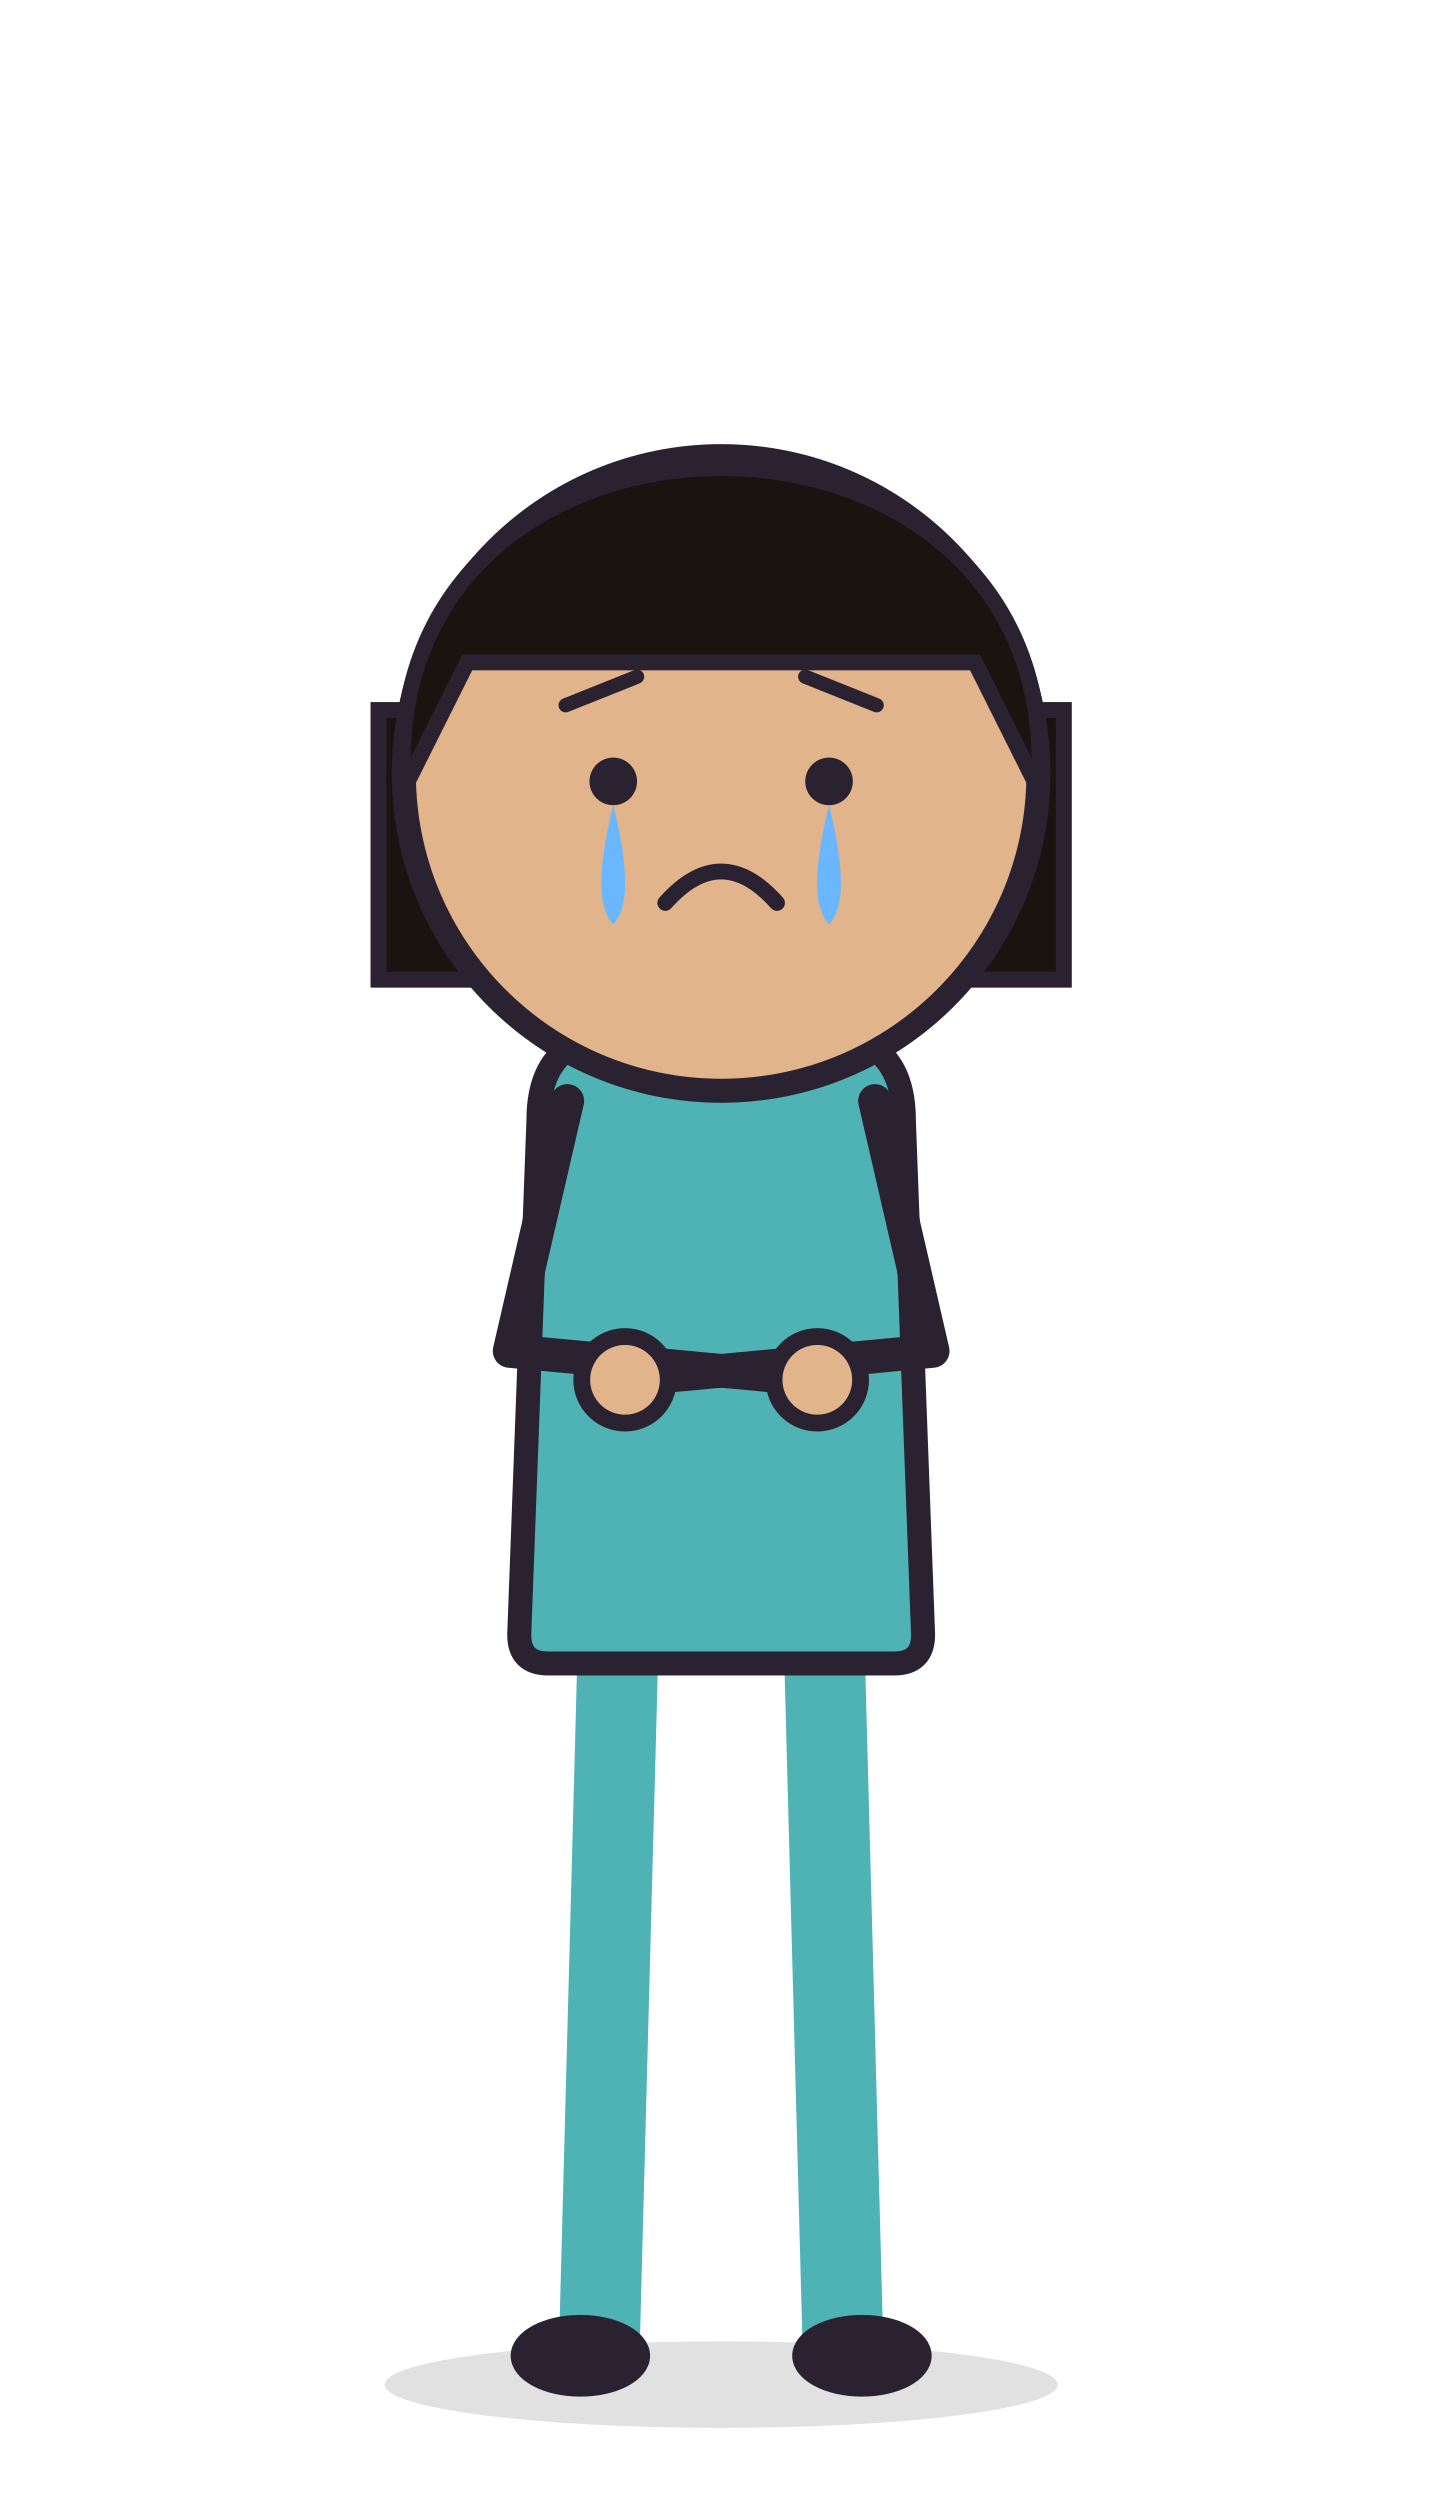
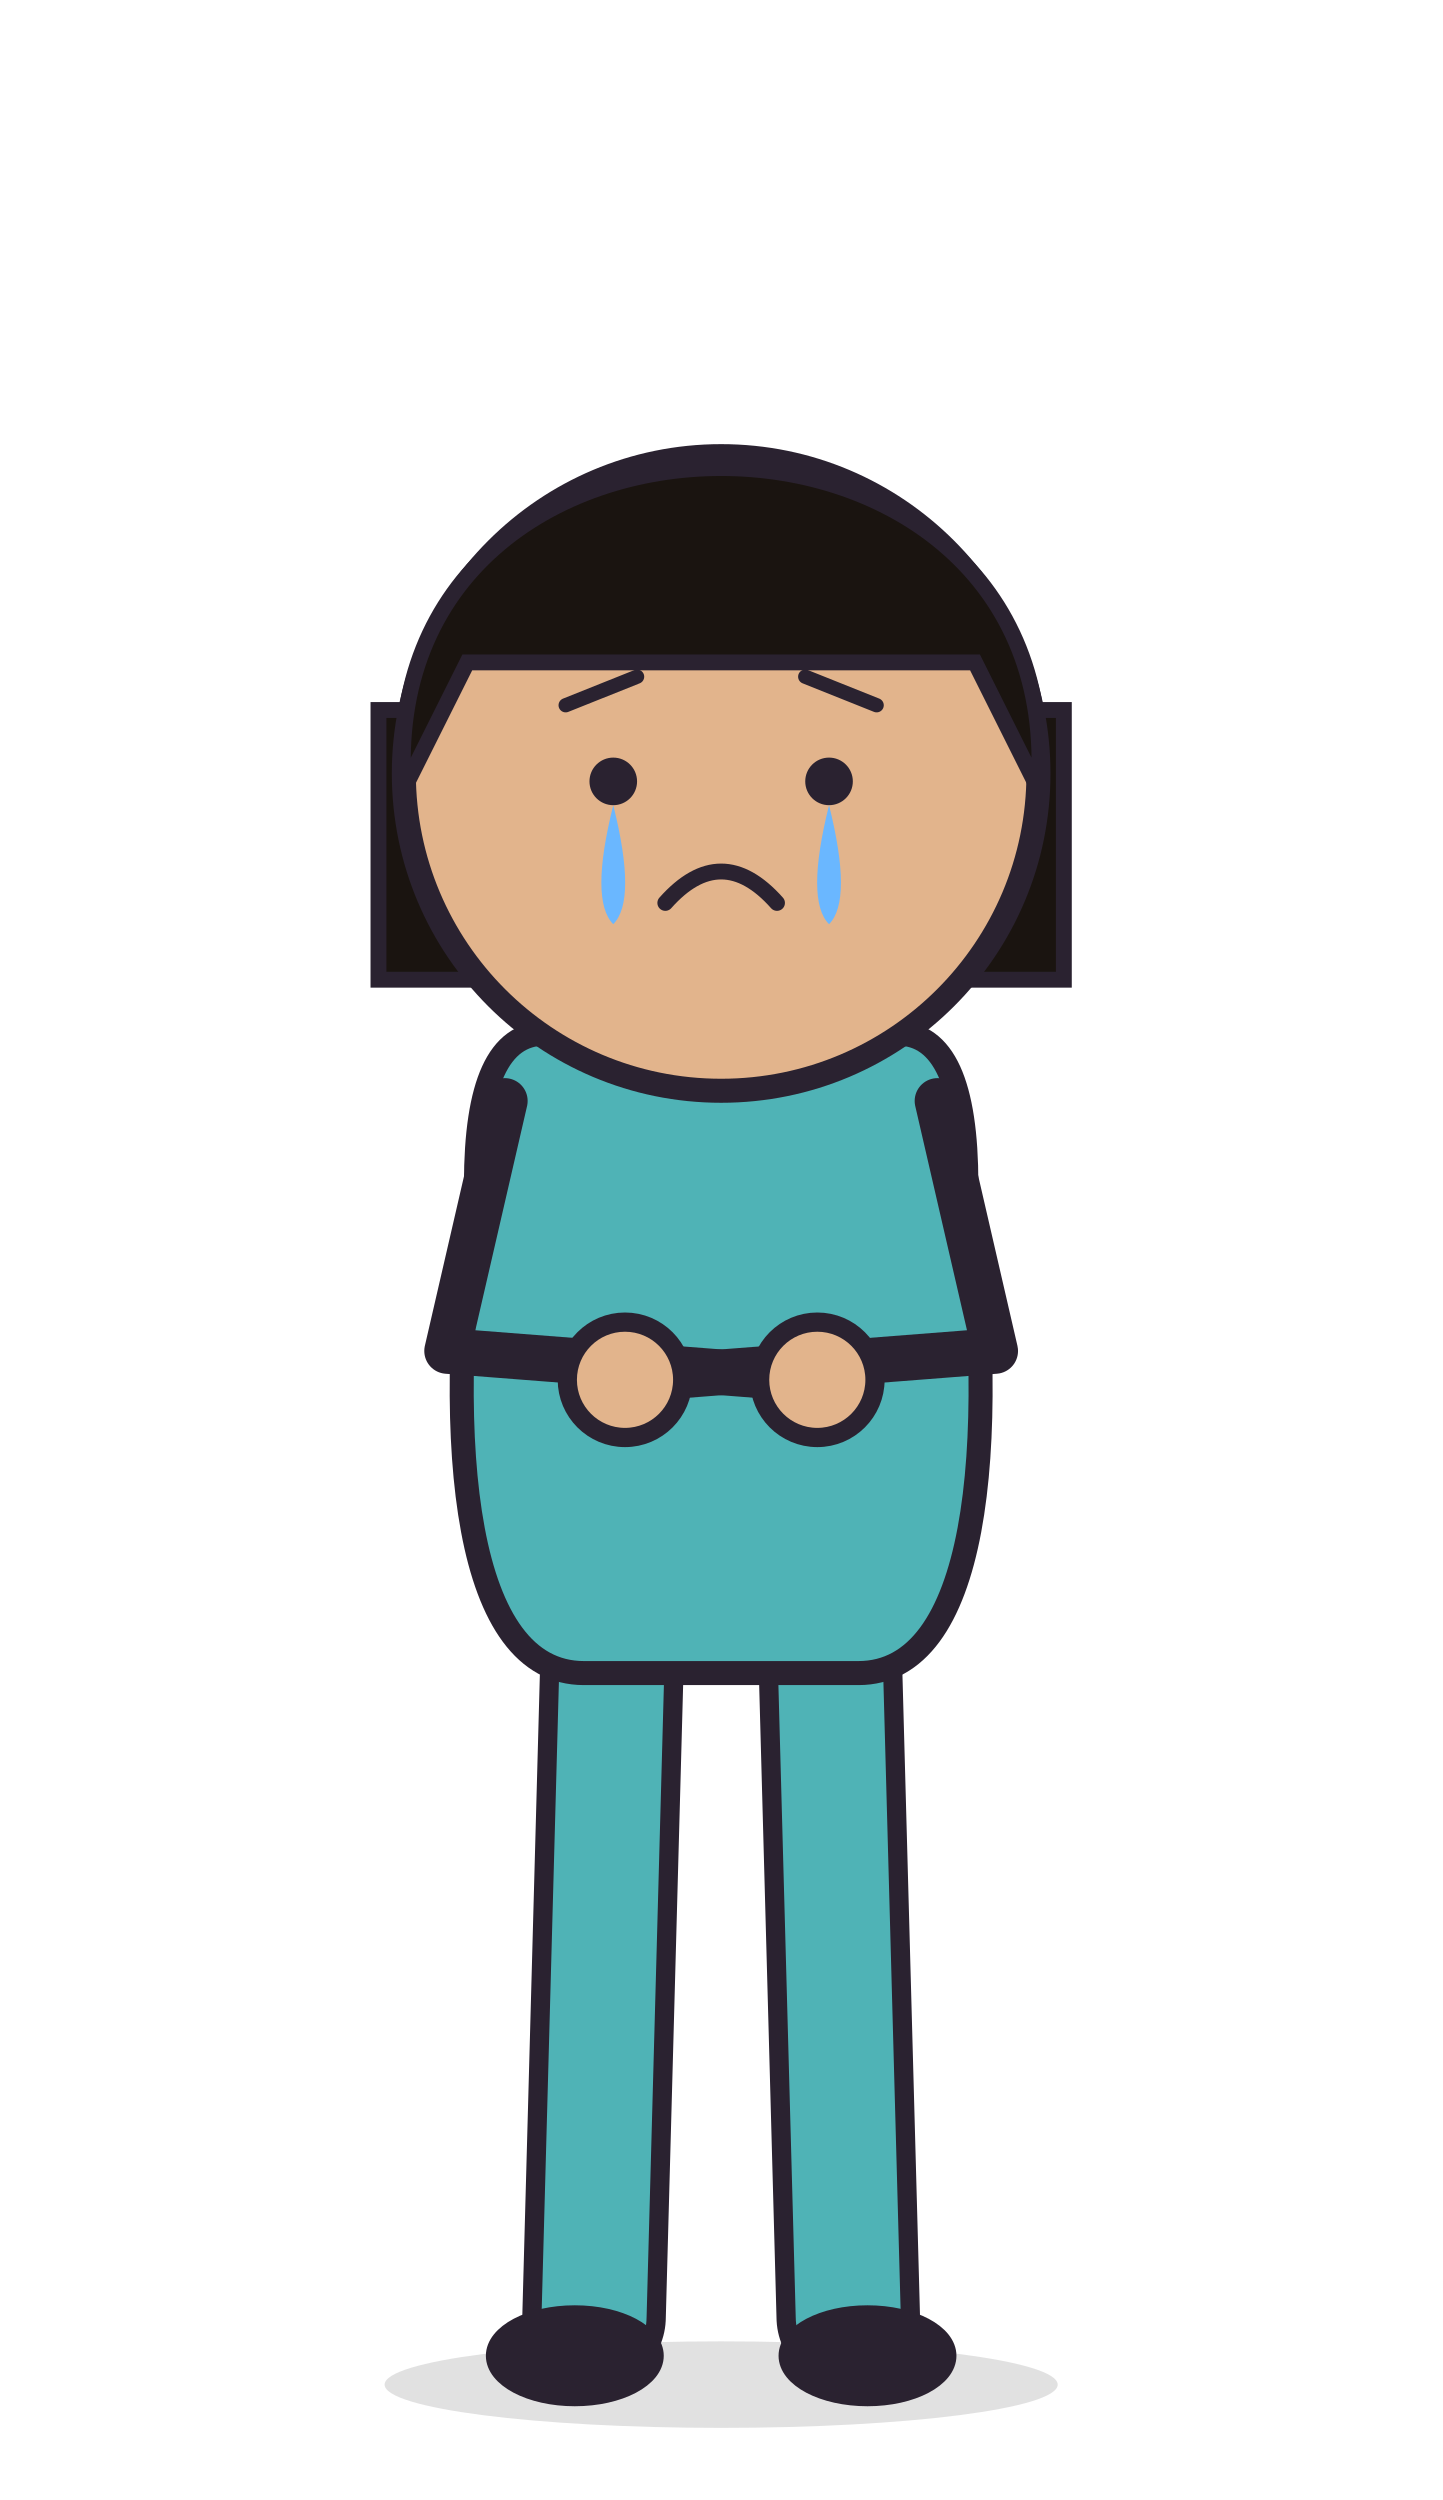
<svg xmlns="http://www.w3.org/2000/svg" viewBox="0 0 300 520" width="300" height="520">
  <ellipse cx="150" cy="496" rx="70" ry="9" fill="#000" opacity="0.12" />
-   <path d="M128.72 336 L124.72 486" stroke="#4fb3b6" stroke-width="16.8" stroke-linecap="round" />
-   <path d="M171.28 336 L175.28 486" stroke="#4fb3b6" stroke-width="16.8" stroke-linecap="round" />
-   <ellipse cx="120.72" cy="490" rx="13" ry="7" fill="#2a2230" stroke="#2a2230" stroke-width="3" />
-   <ellipse cx="179.28" cy="490" rx="13" ry="7" fill="#2a2230" stroke="#2a2230" stroke-width="3" />
-   <path d="M112 233 q0 -18 18 -18 h40 q18 0 18 18 L192 340 q0 6 -6 6 h-72 q-6 0 -6 -6 z" fill="#4fb3b6" stroke="#2a2230" stroke-width="5" />
-   <path d="M118 229 L106 281 L170 287" stroke="#2a2230" stroke-width="7" stroke-linecap="round" stroke-linejoin="round" fill="none" />
-   <path d="M182 229 L194 281 L130 287" stroke="#2a2230" stroke-width="7" stroke-linecap="round" stroke-linejoin="round" fill="none" />
-   <circle cx="170" cy="287" r="9" fill="#e2b48c" stroke="#2a2230" stroke-width="3.5" />
-   <circle cx="130" cy="287" r="9" fill="#e2b48c" stroke="#2a2230" stroke-width="3.5" />
+   <path d="M127.56 336 L123.56 482 M172.44 336 L176.44 482" stroke="#2a2230" stroke-width="29.85" stroke-linecap="round" />
+   <path d="M127.56 336 L123.56 482 M172.44 336 L176.44 482" stroke="#4fb3b6" stroke-width="21.85" stroke-linecap="round" />
+   <ellipse cx="119.56" cy="490" rx="17" ry="9" fill="#2a2230" stroke="#2a2230" stroke-width="3" />
+   <ellipse cx="180.44" cy="490" rx="17" ry="9" fill="#2a2230" stroke="#2a2230" stroke-width="3" />
+   <path d="M113.28 215 Q99 215 99 246.25 C91.86 302.5 96.96 348 121.44 348 H178.56 C203.04 348 208.14 302.5 201 246.25 Q201 215 186.72 215 z" fill="#4fb3b6" stroke="#2a2230" stroke-width="5" />
+   <path d="M105 229 L93 281 L170 287" stroke="#2a2230" stroke-width="9.5" stroke-linecap="round" stroke-linejoin="round" fill="none" />
+   <path d="M195 229 L207 281 L130 287" stroke="#2a2230" stroke-width="9.5" stroke-linecap="round" stroke-linejoin="round" fill="none" />
+   <circle cx="170" cy="287" r="12" fill="#e2b48c" stroke="#2a2230" stroke-width="4" />
+   <circle cx="130" cy="287" r="12" fill="#e2b48c" stroke="#2a2230" stroke-width="4" />
  <path d="M78.72 147.68 v56.1 h142.56 v-56.1 z" fill="#1a1410" stroke="#2a2230" stroke-width="3.3" />
  <circle cx="150" cy="160.88" r="66" fill="#e2b48c" stroke="#2a2230" stroke-width="5" />
  <path d="M84 164.18 C77.4 75.08, 222.6 75.08, 216 164.18 L202.8 137.78 H97.2 z" fill="#1a1410" stroke="#2a2230" stroke-width="3.3" />
  <circle cx="127.56" cy="162.53" r="4.95" fill="#2a2230" />
  <circle cx="172.44" cy="162.53" r="4.95" fill="#2a2230" />
  <path d="M117.66 146.69 l14.85 -5.94 M182.34 146.69 l-14.85 -5.94" stroke="#2a2230" stroke-width="2.97" stroke-linecap="round" />
  <path d="M138.384 187.808 q11.616 -13.068 23.232 0" stroke="#2a2230" stroke-width="3.3" fill="none" stroke-linecap="round" />
  <path d="M127.56 167.48 q-4.95 19.8 0 24.75 q4.95 -4.95 0 -24.75" fill="#6ab7ff" />
  <path d="M172.44 167.48 q-4.95 19.8 0 24.75 q4.95 -4.95 0 -24.75" fill="#6ab7ff" />
</svg>
